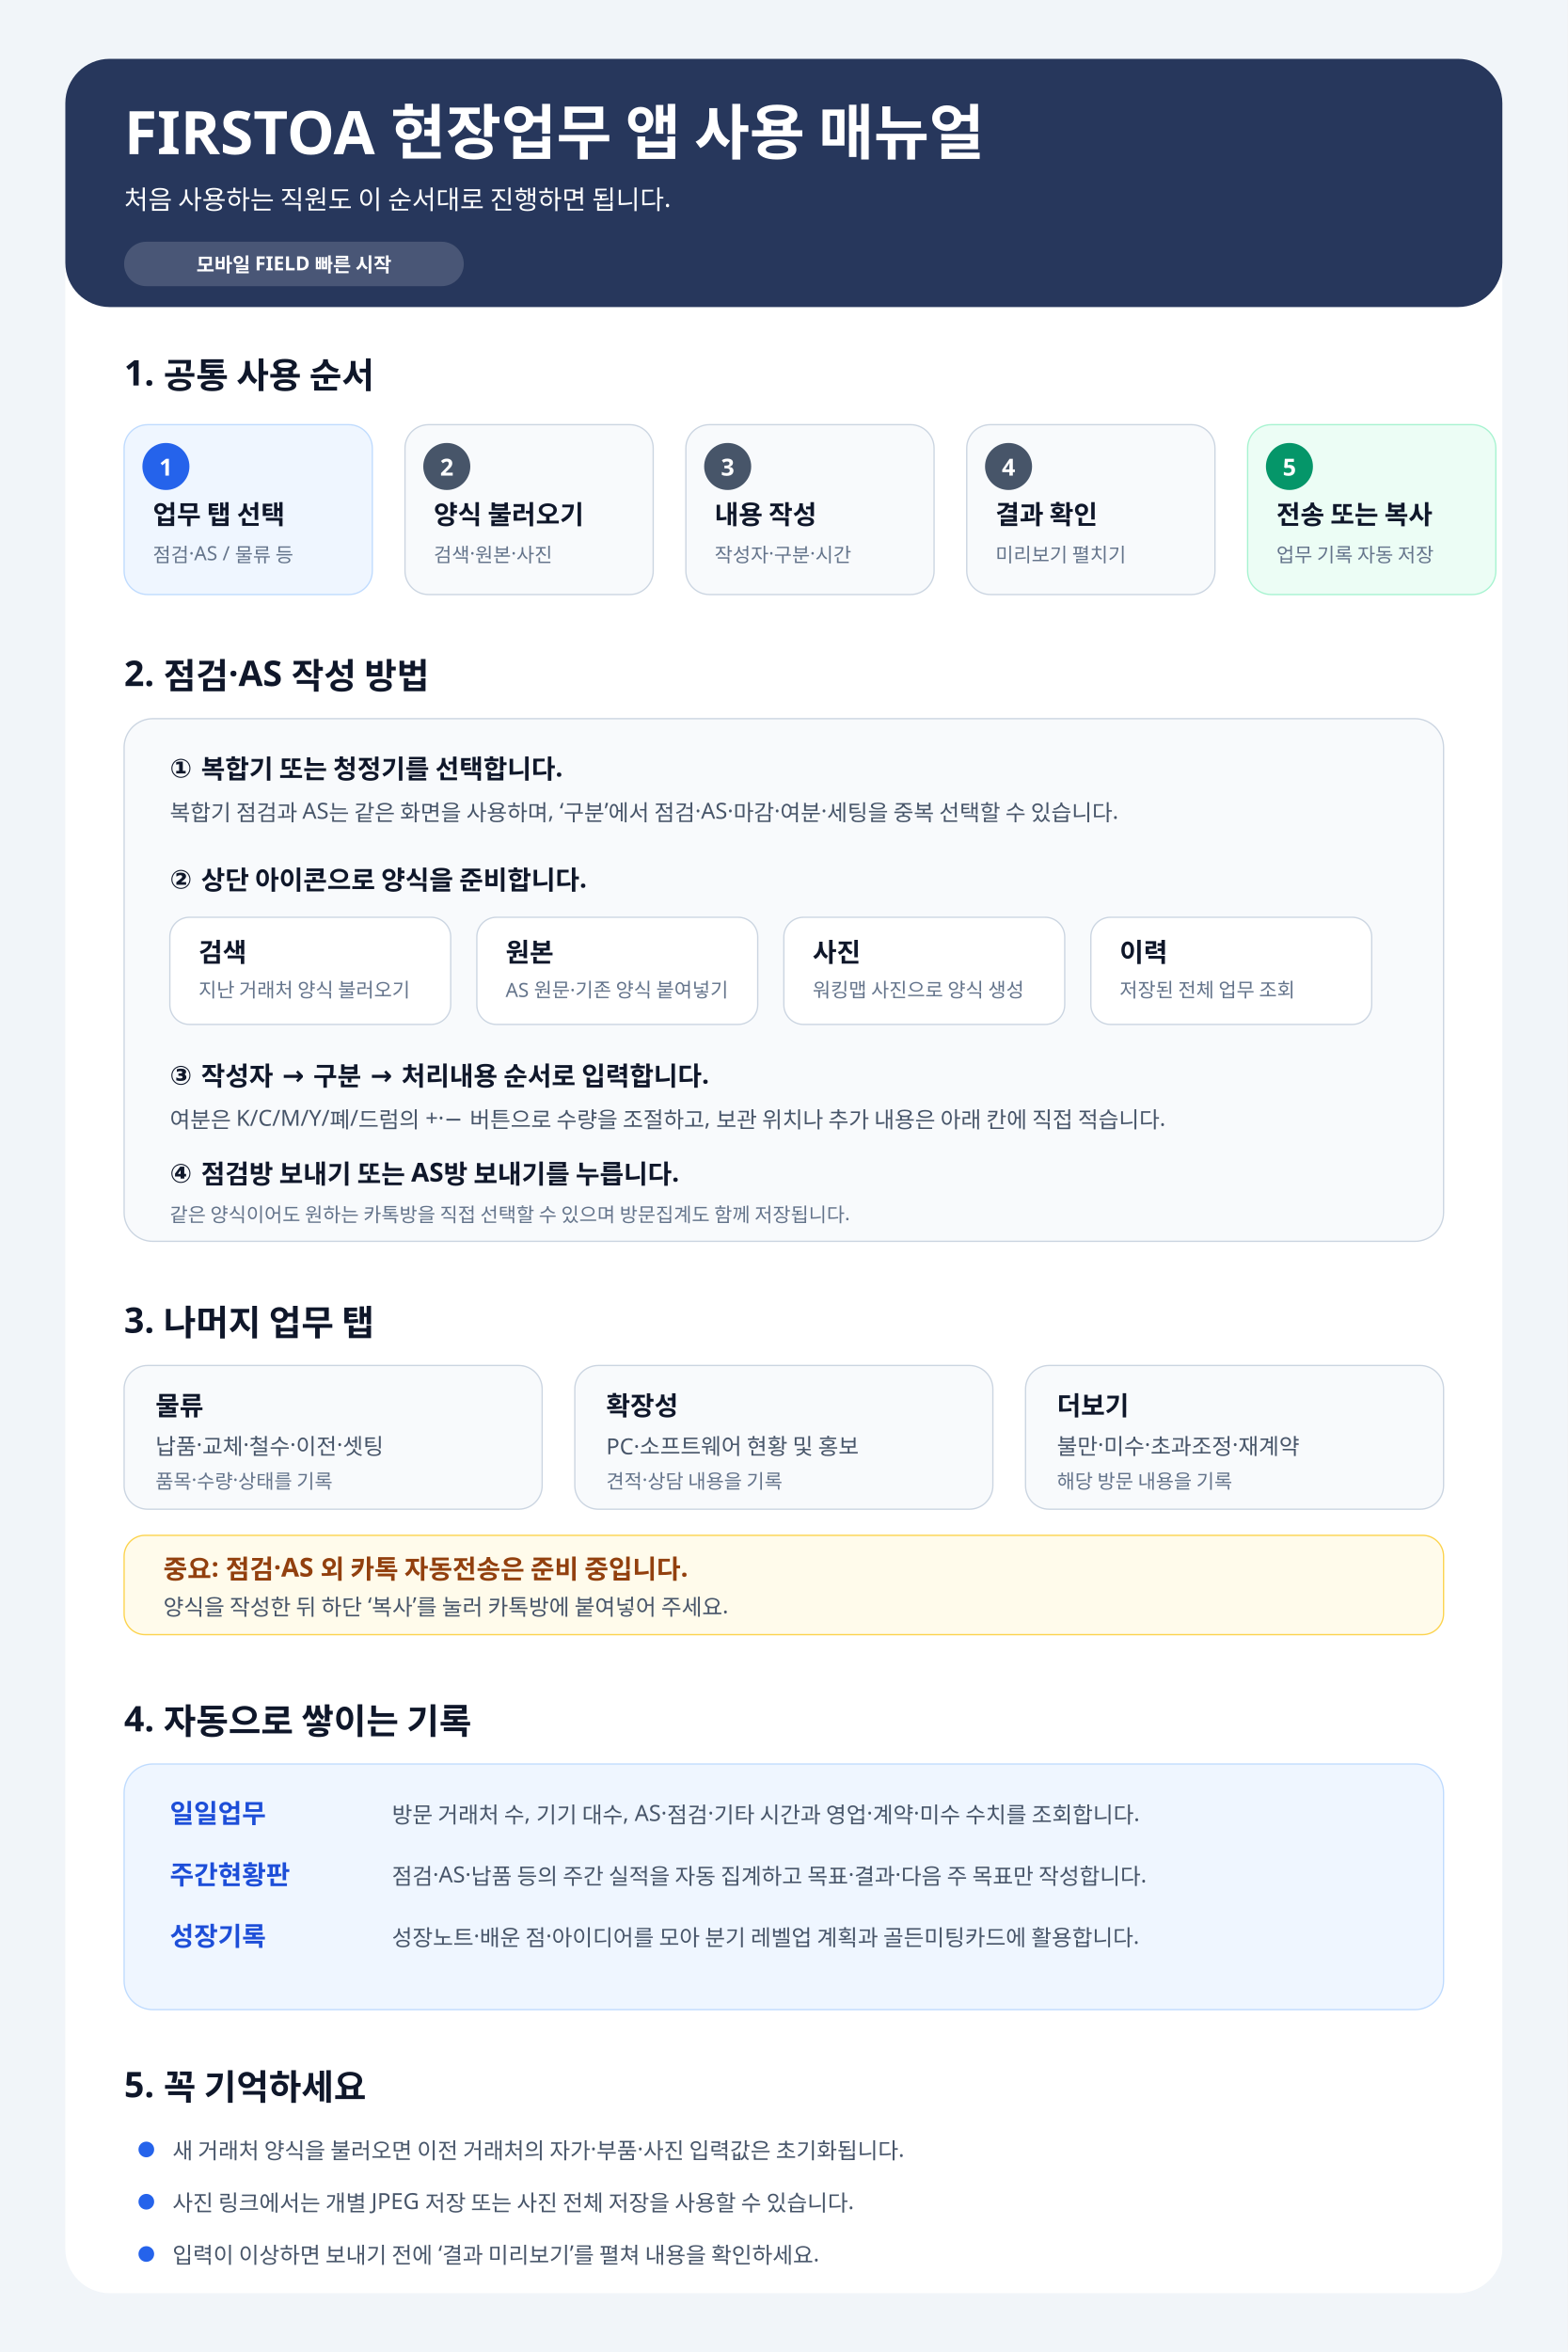
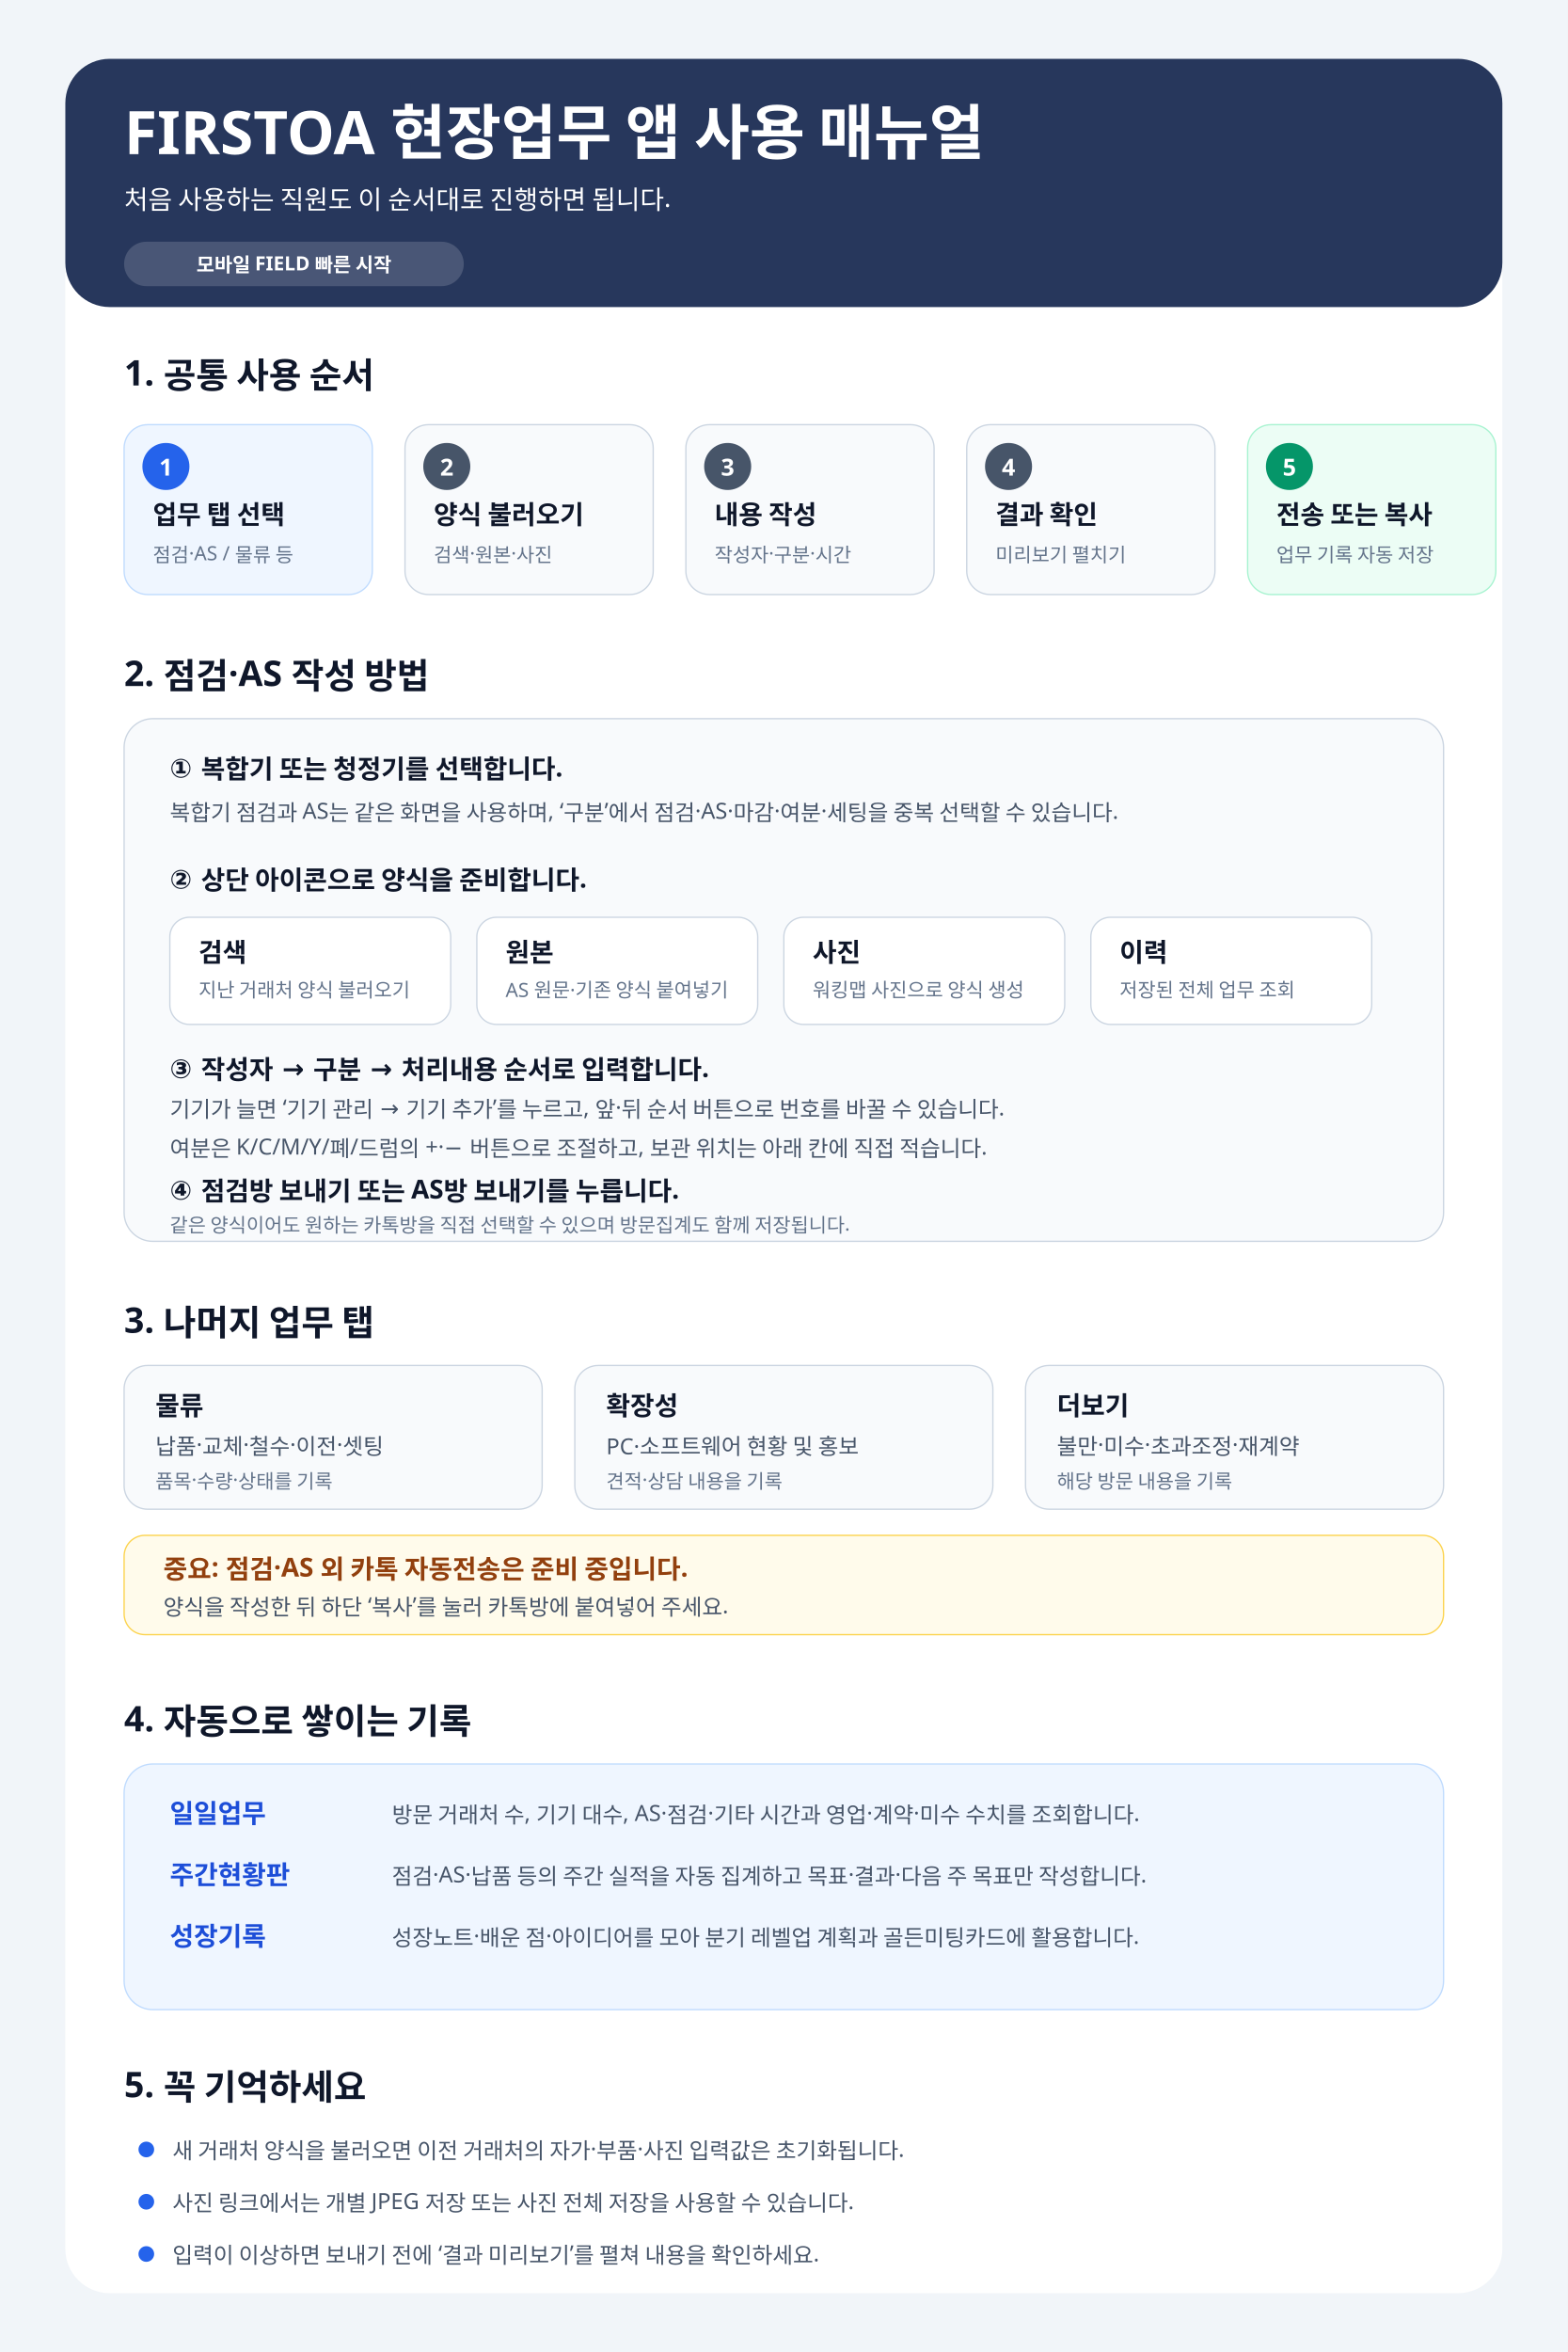
<svg xmlns="http://www.w3.org/2000/svg" width="1200" height="1800" viewBox="0 0 1200 1800">
  <rect width="1200" height="1800" fill="#F1F5F9" />
  <style>
    text { font-family: "Pretendard", "Noto Sans KR", "Apple SD Gothic Neo", "Malgun Gothic", sans-serif; fill:#0F172A; }
    .title { font-size:46px; font-weight:800; }
    .sub { font-size:20px; fill:#64748B; }
    .h2 { font-size:27px; font-weight:800; }
    .h3 { font-size:20px; font-weight:800; }
    .body { font-size:17px; fill:#475569; }
    .small { font-size:15px; fill:#64748B; }
    .white { fill:#FFFFFF; }
    .blue { fill:#1D4ED8; }
    .amber { fill:#92400E; }
  </style>
  <rect x="50" y="45" width="1100" height="1710" rx="34" fill="#FFFFFF" />
  <rect x="50" y="45" width="1100" height="190" rx="34" fill="#27375C" />
  <text x="95" y="118" class="title white">FIRSTOA 현장업무 앱 사용 매뉴얼</text>
  <text x="95" y="160" class="sub white">처음 사용하는 직원도 이 순서대로 진행하면 됩니다.</text>
  <rect x="95" y="185" width="260" height="34" rx="17" fill="#FFFFFF" fill-opacity=".16" />
  <text x="225" y="208" text-anchor="middle" font-size="15" font-weight="700" class="white">모바일 FIELD 빠른 시작</text>
  <text x="95" y="295" class="h2">1. 공통 사용 순서</text>
  <g transform="translate(95 325)">
    <g>
      <rect width="190" height="130" rx="18" fill="#EFF6FF" stroke="#BFDBFE" />
      <circle cx="32" cy="32" r="18" fill="#2563EB" />
      <text x="32" y="39" text-anchor="middle" font-size="18" font-weight="800" class="white">1</text>
      <text x="22" y="76" class="h3">업무 탭 선택</text>
      <text x="22" y="105" class="small">점검·AS / 물류 등</text>
    </g>
    <g transform="translate(215)">
      <rect width="190" height="130" rx="18" fill="#F8FAFC" stroke="#CBD5E1" />
      <circle cx="32" cy="32" r="18" fill="#475569" />
      <text x="32" y="39" text-anchor="middle" font-size="18" font-weight="800" class="white">2</text>
      <text x="22" y="76" class="h3">양식 불러오기</text>
      <text x="22" y="105" class="small">검색·원본·사진</text>
    </g>
    <g transform="translate(430)">
      <rect width="190" height="130" rx="18" fill="#F8FAFC" stroke="#CBD5E1" />
      <circle cx="32" cy="32" r="18" fill="#475569" />
      <text x="32" y="39" text-anchor="middle" font-size="18" font-weight="800" class="white">3</text>
      <text x="22" y="76" class="h3">내용 작성</text>
      <text x="22" y="105" class="small">작성자·구분·시간</text>
    </g>
    <g transform="translate(645)">
      <rect width="190" height="130" rx="18" fill="#F8FAFC" stroke="#CBD5E1" />
      <circle cx="32" cy="32" r="18" fill="#475569" />
      <text x="32" y="39" text-anchor="middle" font-size="18" font-weight="800" class="white">4</text>
      <text x="22" y="76" class="h3">결과 확인</text>
      <text x="22" y="105" class="small">미리보기 펼치기</text>
    </g>
    <g transform="translate(860)">
      <rect width="190" height="130" rx="18" fill="#ECFDF5" stroke="#A7F3D0" />
      <circle cx="32" cy="32" r="18" fill="#059669" />
      <text x="32" y="39" text-anchor="middle" font-size="18" font-weight="800" class="white">5</text>
      <text x="22" y="76" class="h3">전송 또는 복사</text>
      <text x="22" y="105" class="small">업무 기록 자동 저장</text>
    </g>
  </g>
  <text x="95" y="525" class="h2">2. 점검·AS 작성 방법</text>
  <rect x="95" y="550" width="1010" height="400" rx="22" fill="#F8FAFC" stroke="#CBD5E1" />
  <text x="130" y="595" class="h3">① 복합기 또는 청정기를 선택합니다.</text>
  <text x="130" y="628" class="body">복합기 점검과 AS는 같은 화면을 사용하며, ‘구분’에서 점검·AS·마감·여분·세팅을 중복 선택할 수 있습니다.</text>
  <text x="130" y="680" class="h3">② 상단 아이콘으로 양식을 준비합니다.</text>
  <g transform="translate(130 702)">
    <rect width="215" height="82" rx="15" fill="#FFFFFF" stroke="#CBD5E1" />
    <text x="22" y="34" class="h3">검색</text>
    <text x="22" y="61" class="small">지난 거래처 양식 불러오기</text>
    <rect x="235" width="215" height="82" rx="15" fill="#FFFFFF" stroke="#CBD5E1" />
    <text x="257" y="34" class="h3">원본</text>
    <text x="257" y="61" class="small">AS 원문·기존 양식 붙여넣기</text>
    <rect x="470" width="215" height="82" rx="15" fill="#FFFFFF" stroke="#CBD5E1" />
    <text x="492" y="34" class="h3">사진</text>
    <text x="492" y="61" class="small">워킹맵 사진으로 양식 생성</text>
    <rect x="705" width="215" height="82" rx="15" fill="#FFFFFF" stroke="#CBD5E1" />
    <text x="727" y="34" class="h3">이력</text>
    <text x="727" y="61" class="small">저장된 전체 업무 조회</text>
  </g>
-   <text x="130" y="830" class="h3">③ 작성자 → 구분 → 처리내용 순서로 입력합니다.</text>
-   <text x="130" y="863" class="body">여분은 K/C/M/Y/폐/드럼의 +·− 버튼으로 수량을 조절하고, 보관 위치나 추가 내용은 아래 칸에 직접 적습니다.</text>
-   <text x="130" y="905" class="h3">④ 점검방 보내기 또는 AS방 보내기를 누릅니다.</text>
-   <text x="130" y="935" class="small">같은 양식이어도 원하는 카톡방을 직접 선택할 수 있으며 방문집계도 함께 저장됩니다.</text>
+   <text x="130" y="825" class="h3">③ 작성자 → 구분 → 처리내용 순서로 입력합니다.</text>
+   <text x="130" y="855" class="body">기기가 늘면 ‘기기 관리 → 기기 추가’를 누르고, 앞·뒤 순서 버튼으로 번호를 바꿀 수 있습니다.</text>
+   <text x="130" y="885" class="body">여분은 K/C/M/Y/폐/드럼의 +·− 버튼으로 조절하고, 보관 위치는 아래 칸에 직접 적습니다.</text>
+   <text x="130" y="918" class="h3">④ 점검방 보내기 또는 AS방 보내기를 누릅니다.</text>
+   <text x="130" y="943" class="small">같은 양식이어도 원하는 카톡방을 직접 선택할 수 있으며 방문집계도 함께 저장됩니다.</text>
  <text x="95" y="1020" class="h2">3. 나머지 업무 탭</text>
  <g transform="translate(95 1045)">
    <rect width="320" height="110" rx="18" fill="#F8FAFC" stroke="#CBD5E1" />
    <text x="24" y="38" class="h3">물류</text>
    <text x="24" y="68" class="body">납품·교체·철수·이전·셋팅</text>
    <text x="24" y="94" class="small">품목·수량·상태를 기록</text>
    <rect x="345" width="320" height="110" rx="18" fill="#F8FAFC" stroke="#CBD5E1" />
    <text x="369" y="38" class="h3">확장성</text>
    <text x="369" y="68" class="body">PC·소프트웨어 현황 및 홍보</text>
    <text x="369" y="94" class="small">견적·상담 내용을 기록</text>
    <rect x="690" width="320" height="110" rx="18" fill="#F8FAFC" stroke="#CBD5E1" />
    <text x="714" y="38" class="h3">더보기</text>
    <text x="714" y="68" class="body">불만·미수·초과조정·재계약</text>
    <text x="714" y="94" class="small">해당 방문 내용을 기록</text>
  </g>
  <rect x="95" y="1175" width="1010" height="76" rx="16" fill="#FFFBEB" stroke="#FCD34D" />
  <text x="125" y="1208" class="h3 amber">중요: 점검·AS 외 카톡 자동전송은 준비 중입니다.</text>
  <text x="125" y="1236" class="body">양식을 작성한 뒤 하단 ‘복사’를 눌러 카톡방에 붙여넣어 주세요.</text>
  <text x="95" y="1325" class="h2">4. 자동으로 쌓이는 기록</text>
  <rect x="95" y="1350" width="1010" height="188" rx="22" fill="#EFF6FF" stroke="#BFDBFE" />
  <text x="130" y="1395" class="h3 blue">일일업무</text>
  <text x="300" y="1395" class="body">방문 거래처 수, 기기 대수, AS·점검·기타 시간과 영업·계약·미수 수치를 조회합니다.</text>
  <text x="130" y="1442" class="h3 blue">주간현황판</text>
  <text x="300" y="1442" class="body">점검·AS·납품 등의 주간 실적을 자동 집계하고 목표·결과·다음 주 목표만 작성합니다.</text>
  <text x="130" y="1489" class="h3 blue">성장기록</text>
  <text x="300" y="1489" class="body">성장노트·배운 점·아이디어를 모아 분기 레벨업 계획과 골든미팅카드에 활용합니다.</text>
  <text x="95" y="1605" class="h2">5. 꼭 기억하세요</text>
  <circle cx="112" cy="1645" r="6" fill="#2563EB" />
  <text x="132" y="1652" class="body">새 거래처 양식을 불러오면 이전 거래처의 자가·부품·사진 입력값은 초기화됩니다.</text>
  <circle cx="112" cy="1685" r="6" fill="#2563EB" />
  <text x="132" y="1692" class="body">사진 링크에서는 개별 JPEG 저장 또는 사진 전체 저장을 사용할 수 있습니다.</text>
  <circle cx="112" cy="1725" r="6" fill="#2563EB" />
  <text x="132" y="1732" class="body">입력이 이상하면 보내기 전에 ‘결과 미리보기’를 펼쳐 내용을 확인하세요.</text>
</svg>
